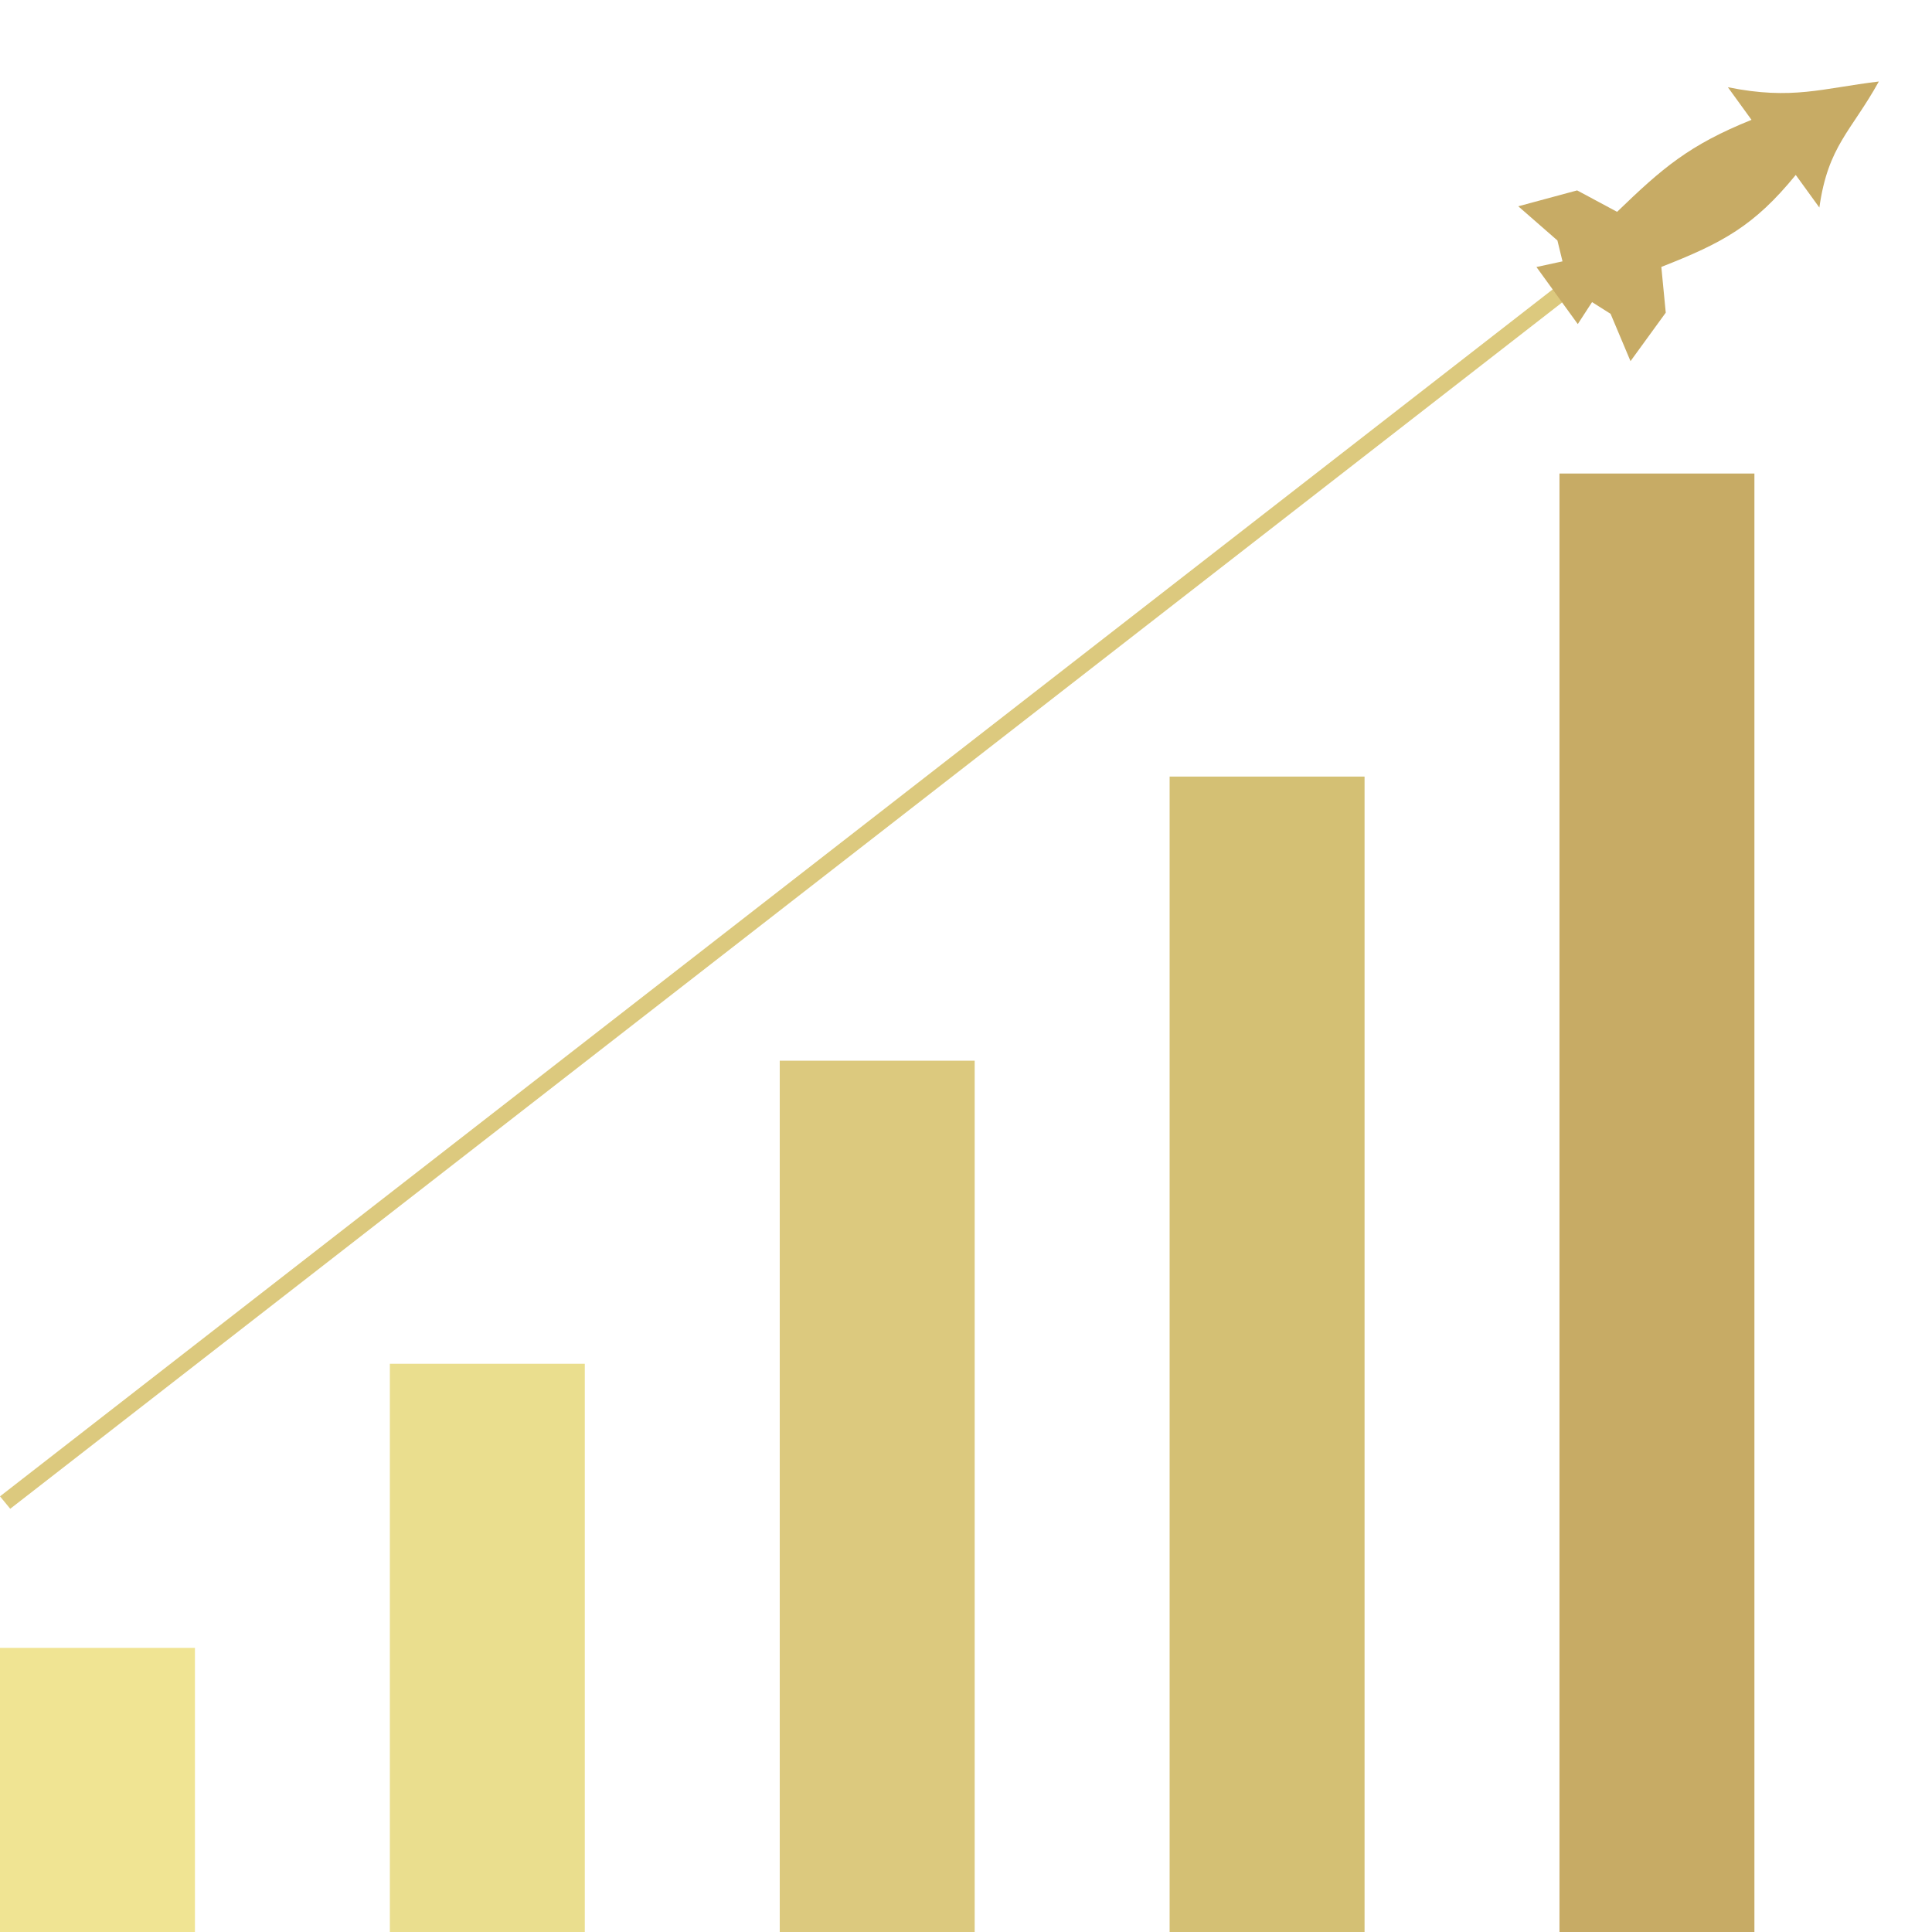
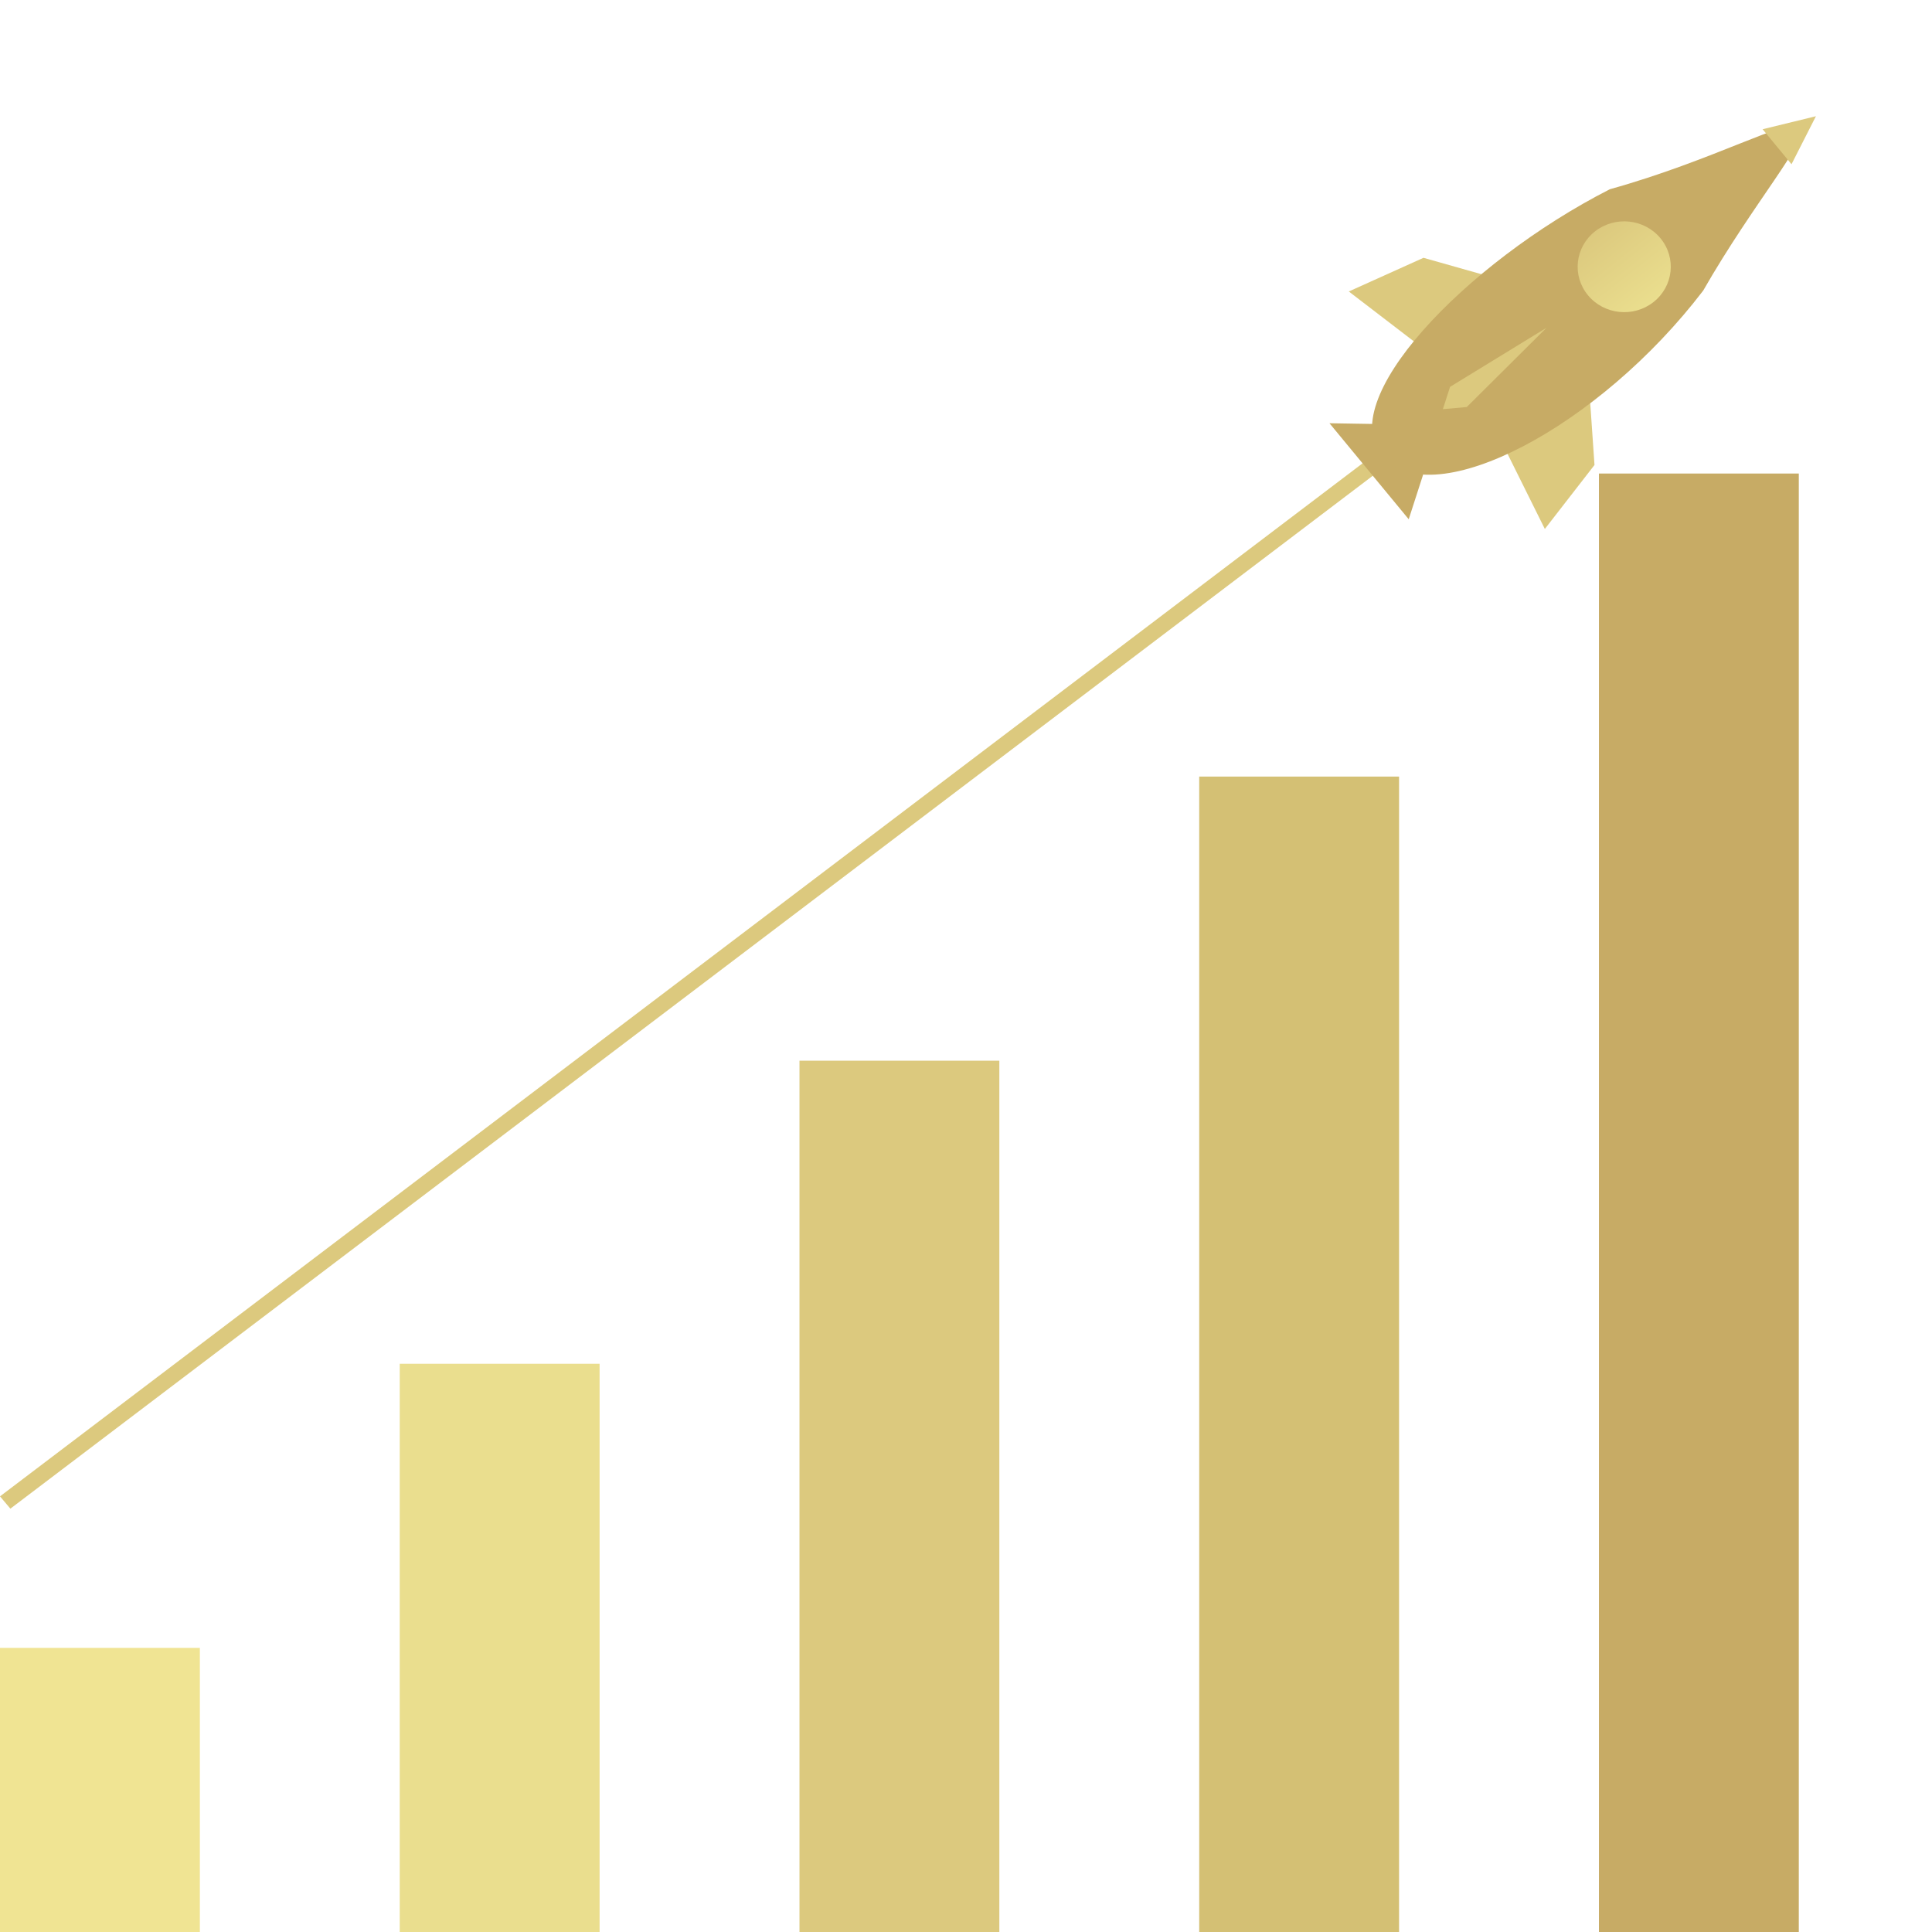
<svg xmlns="http://www.w3.org/2000/svg" width="120" height="120" viewBox="0 0 120 120" fill="none">
-   <rect y="102.353" width="12.108" height="17.647" fill="#F0E493" />
-   <rect x="24.215" y="84.706" width="12.108" height="35.294" fill="#EADE8E" />
-   <rect x="48.431" y="65.882" width="12.108" height="54.118" fill="#DCC97E" />
-   <rect x="72.647" y="48.235" width="12.108" height="71.765" fill="#D4C074" />
-   <rect x="96.862" y="29.412" width="12.108" height="90.588" fill="#C7AB65" />
-   <line y1="-0.5" x2="122.684" y2="-0.5" transform="matrix(-0.789522 0.613722 -0.635614 -0.772007 96.8621 17.647)" stroke="#DCC97E" />
-   <path d="M107.322 5.419C111.337 6.226 113.174 5.483 116.698 5.063C114.982 8.164 113.544 9.052 113.004 12.891L111.537 10.866C108.955 14.033 106.987 15.091 103.188 16.579L103.463 19.42L101.274 22.432L100.036 19.492L98.885 18.765L97.999 20.129L95.431 16.585L97.05 16.234L96.734 14.936L94.303 12.813L97.959 11.826L100.441 13.157C103.257 10.436 104.92 9.002 108.79 7.444L107.322 5.419Z" fill="#C7AB65" />
+   <rect y="102.353" width="12.414" height="17.647" fill="#F0E493" />
+   <rect x="24.828" y="84.706" width="12.414" height="35.294" fill="#EADE8E" />
+   <rect x="49.657" y="65.882" width="12.414" height="54.118" fill="#DCC97E" />
+   <rect x="74.485" y="48.235" width="12.414" height="71.765" fill="#D4C074" />
+   <rect x="99.313" y="29.412" width="12.414" height="90.588" fill="#C7AB65" />
+   <line y1="-0.5" x2="124.629" y2="-0.5" transform="matrix(-0.796872 0.604148 -0.645055 -0.764136 99.3132 17.647)" stroke="#DCC97E" />
+   <path d="M85.802 26.341L88.393 29.48L87.498 32.252L82.576 26.288L85.802 26.341Z" fill="#C7AB65" />
+   <path d="M88.415 16.013L93.258 17.383L88.109 21.426L83.776 18.104L88.415 16.013Z" fill="#DCC97E" />
+   <path d="M99.037 28.881L98.699 23.974L93.55 28.017L95.953 32.855L99.037 28.881Z" fill="#DCC97E" />
+   <path d="M105.789 18.049C99.287 26.568 89.081 31.867 85.911 28.425C82.74 24.983 90.993 16.34 99.99 11.754C106.391 9.972 111.103 7.305 111.909 7.811C112.385 8.663 108.938 12.551 105.789 18.049Z" fill="#C7AB65" />
+   <path d="M91.103 25.282L96.056 20.359L90.067 24.027L89.62 25.413L91.103 25.282Z" fill="#DCC97E" />
+   <ellipse cx="2.849" cy="2.864" rx="2.849" ry="2.864" transform="matrix(0.636589 0.771203 -0.786512 0.617574 101.322 12.6026)" fill="url(#paint0_linear_15_33)" />
+   <path d="M112.79 7.219L111.274 10.201L109.479 8.027L112.79 7.219Z" fill="#DCC97E" />
+   <defs>
+     <linearGradient id="paint0_linear_15_33" x1="0" y1="2.864" x2="5.698" y2="2.864" gradientUnits="userSpaceOnUse">
+       <stop stop-color="#DCC97E" />
+       <stop offset="1" stop-color="#EADE8E" />
+     </linearGradient>
+   </defs>
</svg>
